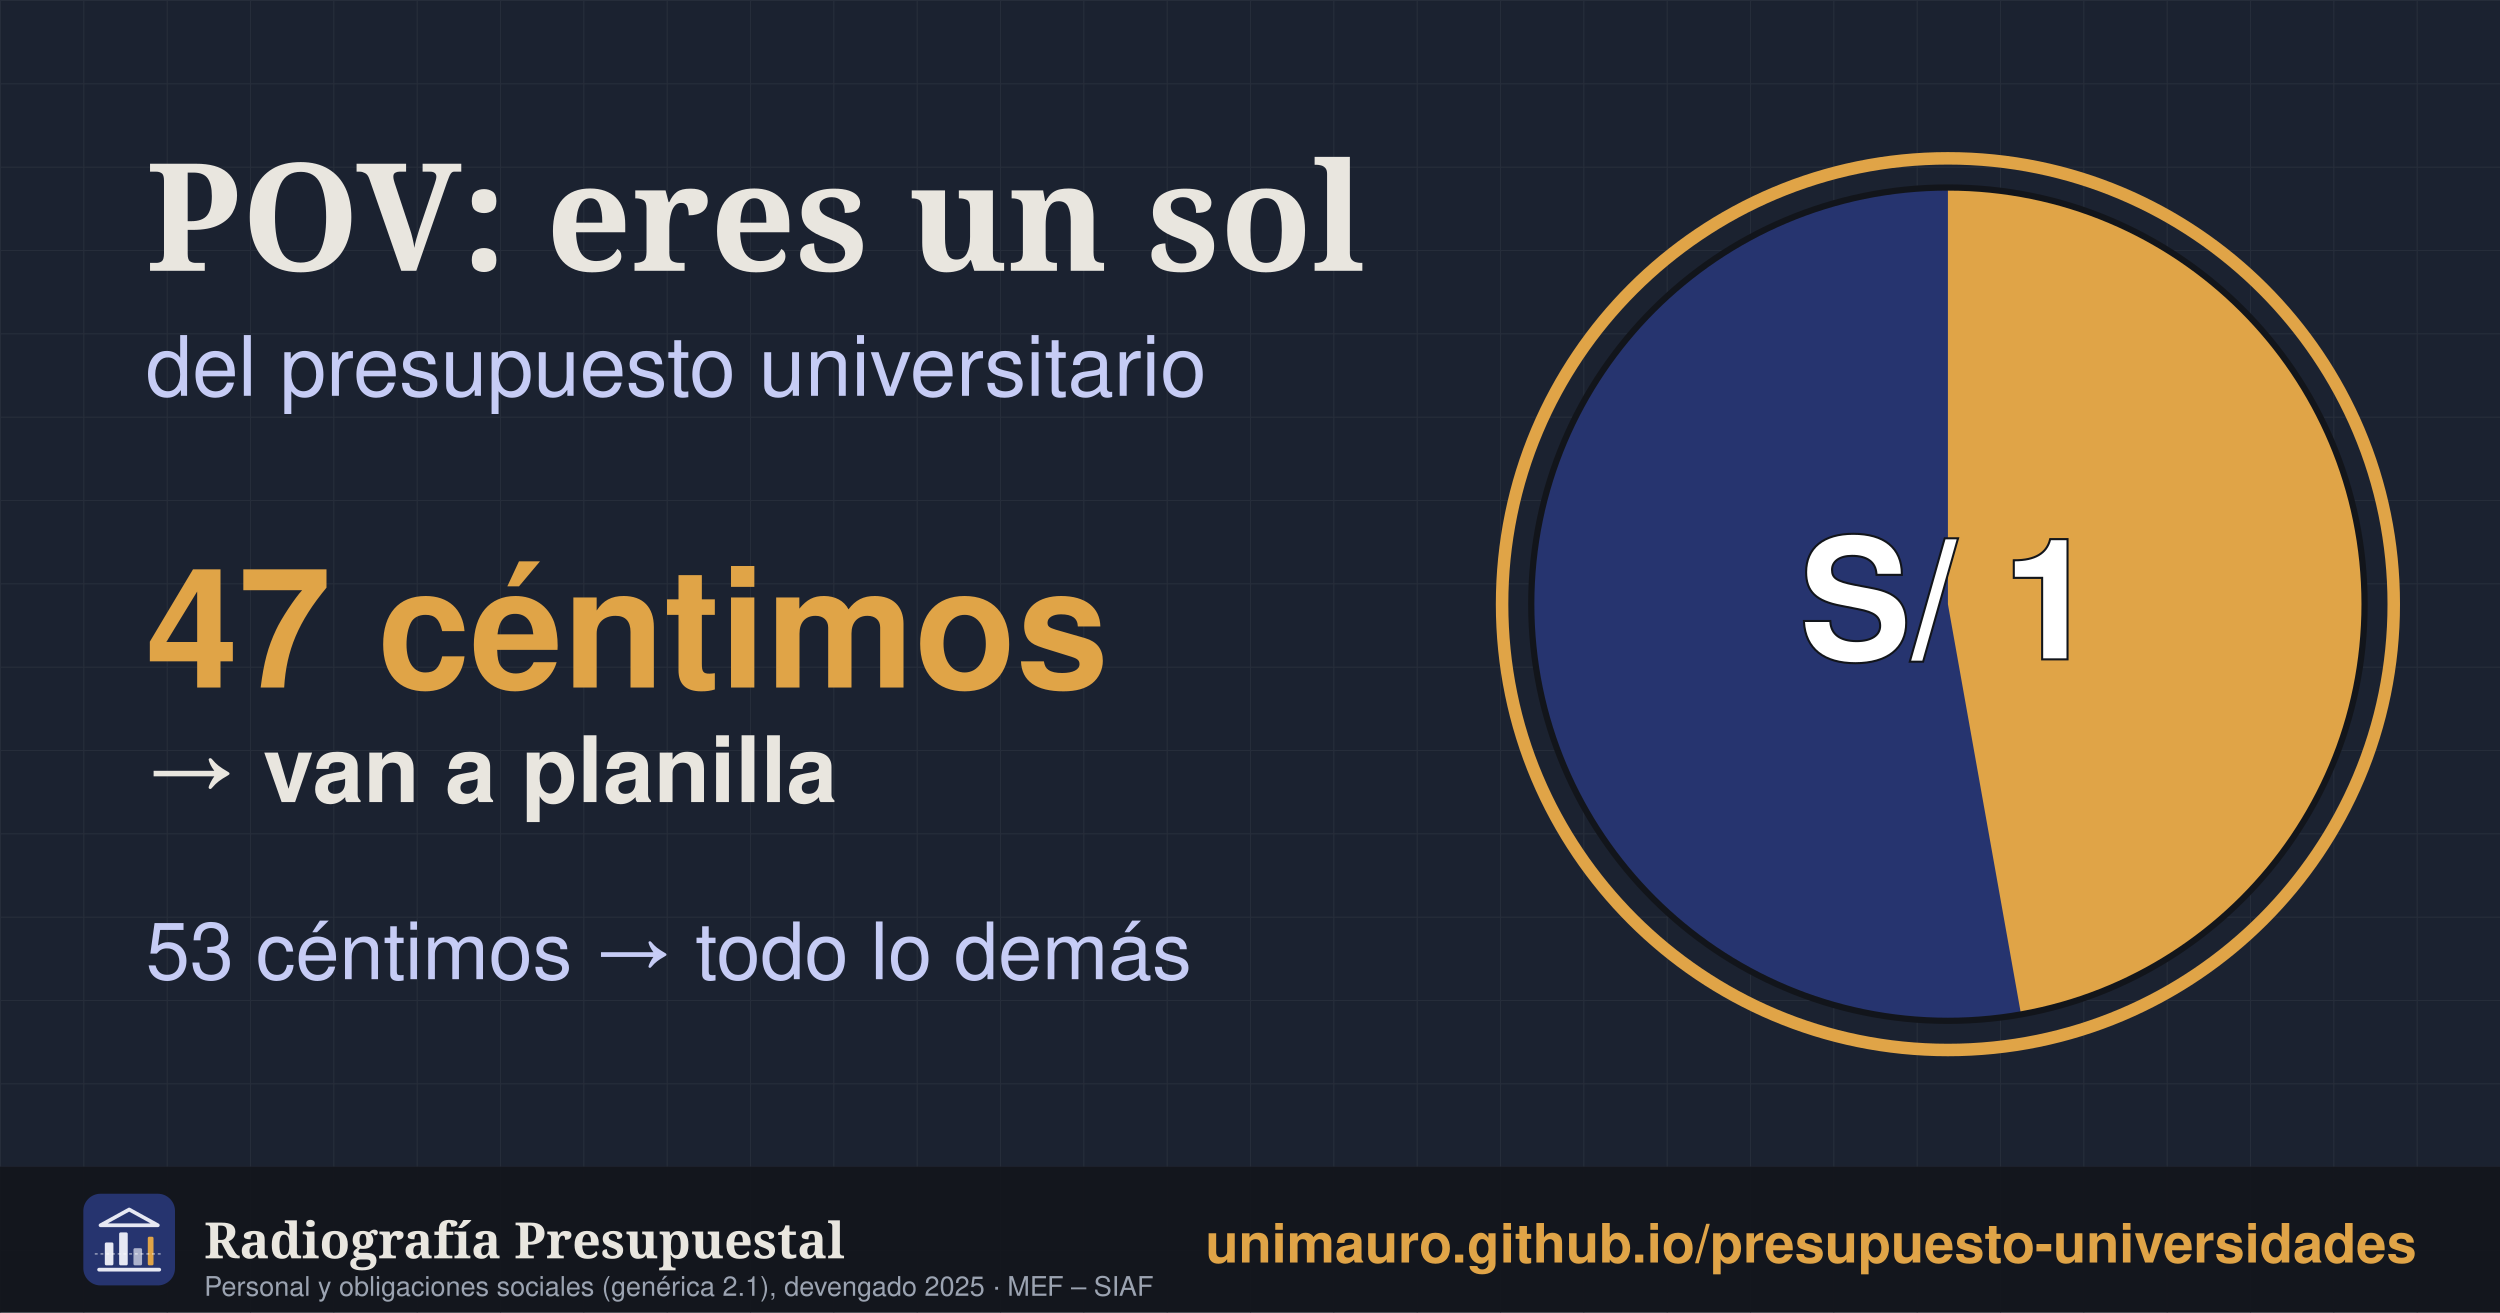
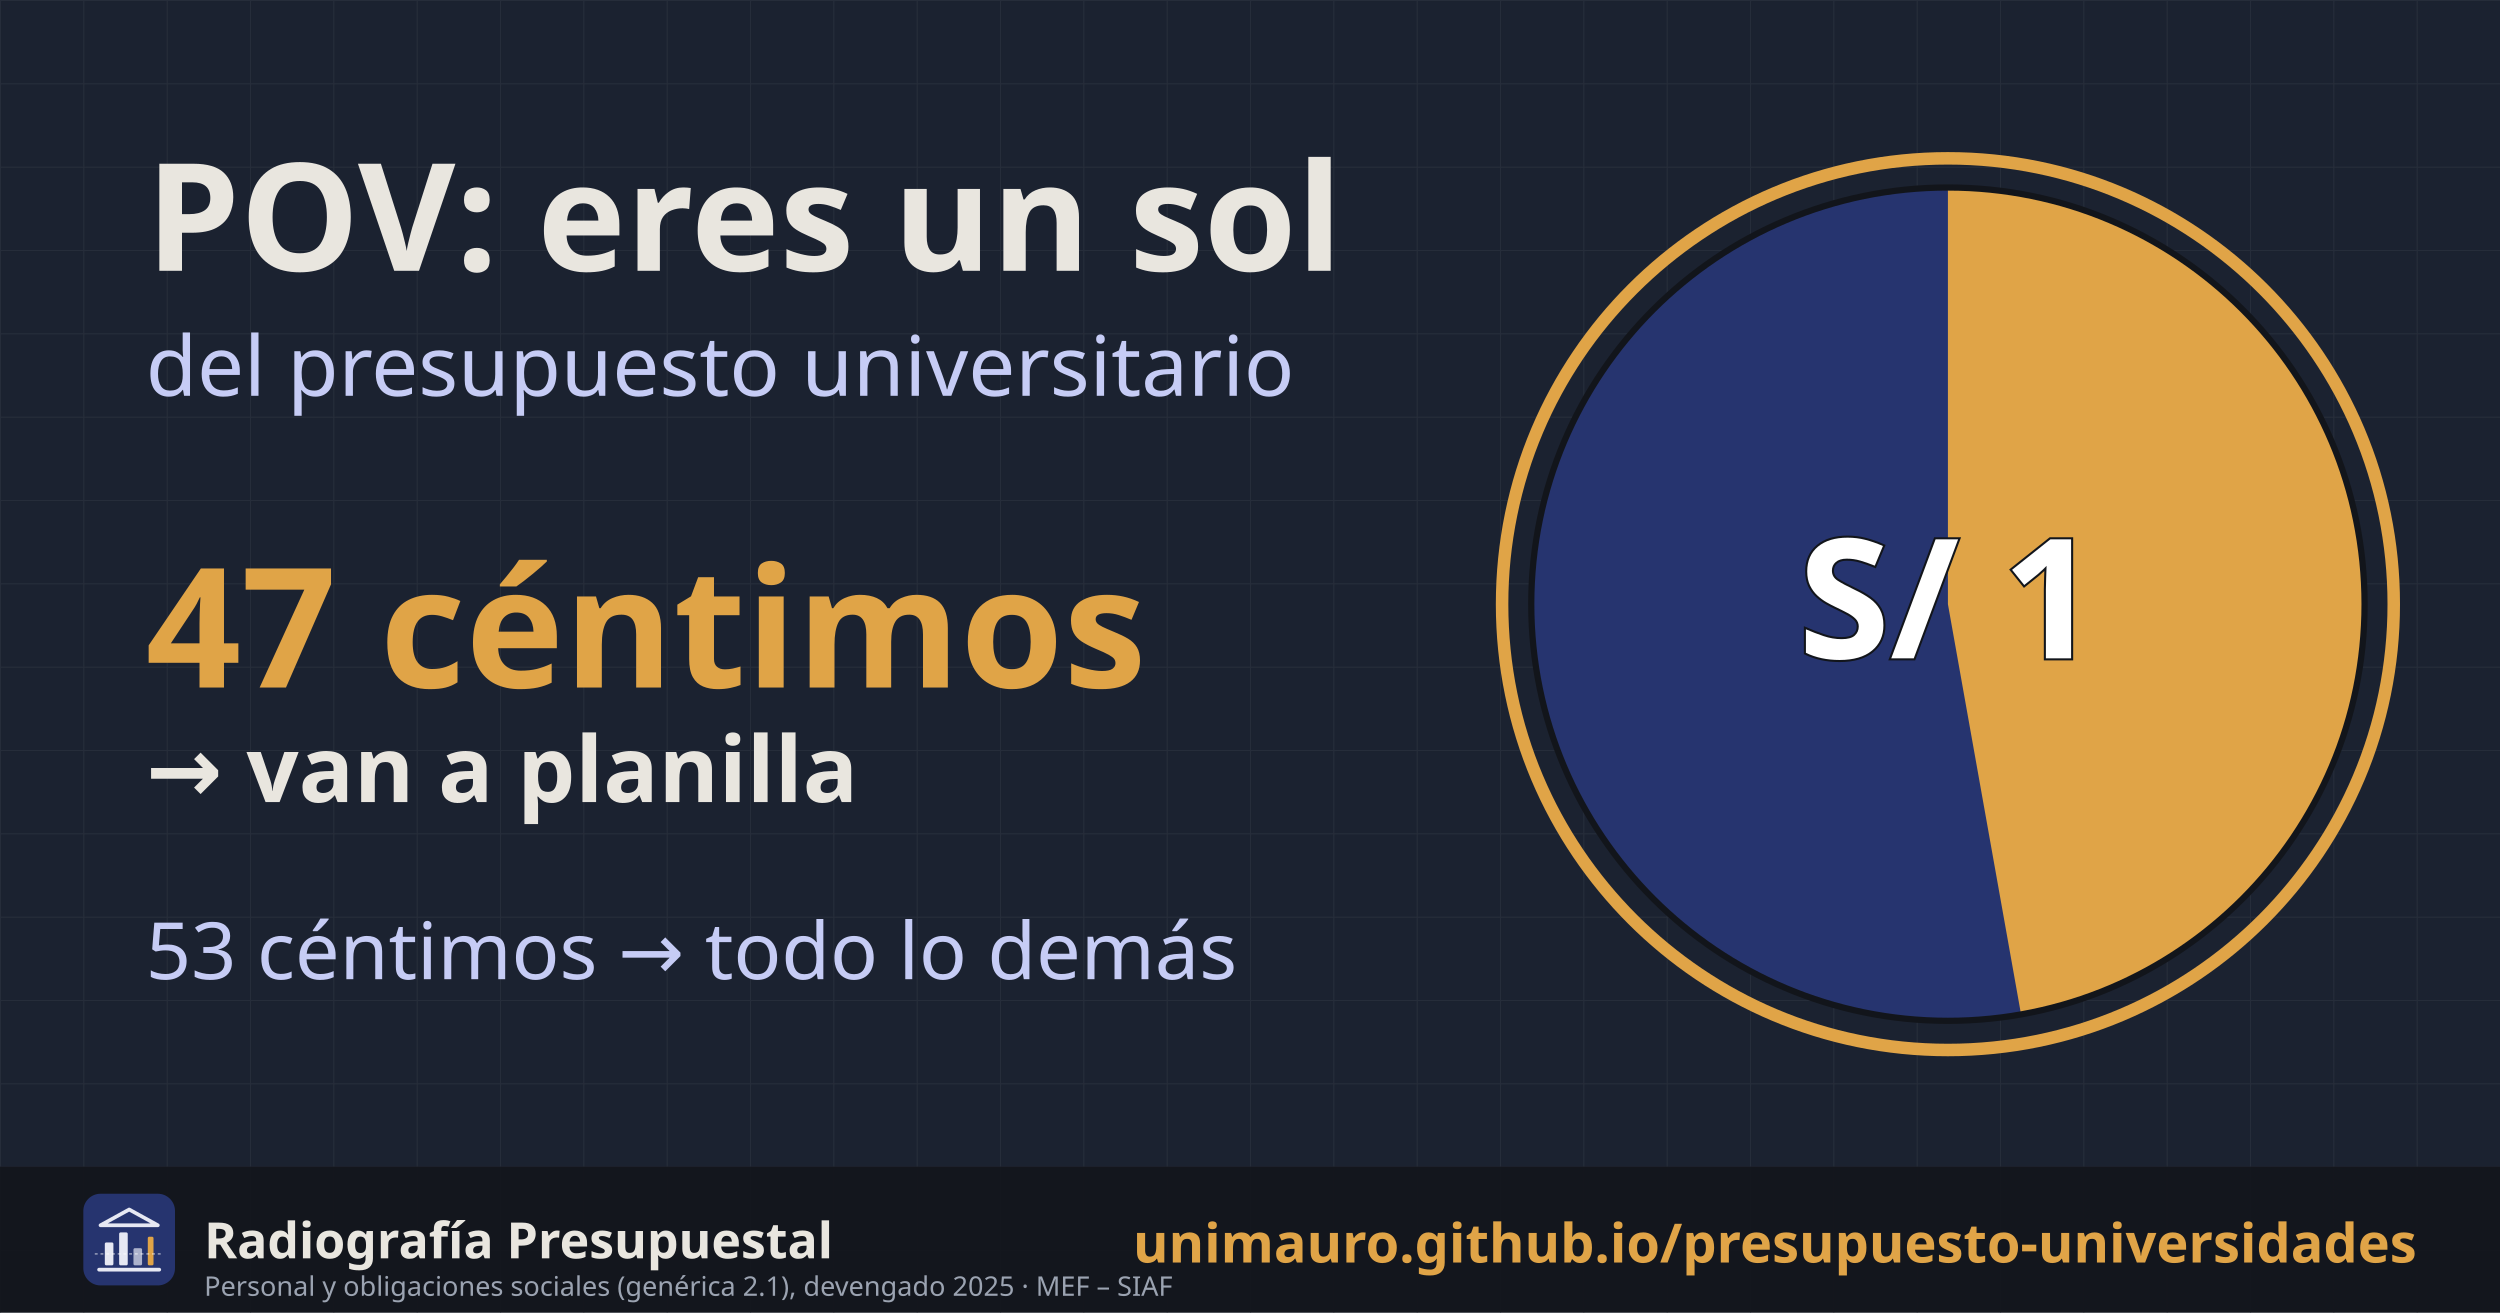
<svg xmlns="http://www.w3.org/2000/svg" width="1200" height="630" viewBox="0 0 1200 630">
  <defs>
    <pattern id="g" width="40" height="40" patternUnits="userSpaceOnUse">
      <path d="M40 0 H0 V40" fill="none" stroke="#2B323E" stroke-width="1" />
    </pattern>
  </defs>
  <rect width="1200" height="630" fill="#1B2230" />
  <rect width="1200" height="630" fill="url(#g)" opacity=".7" />
-   <text x="70" y="130" font-family="Georgia, 'Source Serif 4', serif" font-size="72" font-weight="700" fill="#E9E6DF" text-anchor="start">POV: eres un sol</text>
-   <text x="70" y="190" font-family="'Helvetica Neue', Helvetica, Arial, 'IBM Plex Sans', sans-serif" font-size="40" font-weight="400" fill="#C6CCF5" text-anchor="start">del presupuesto universitario</text>
+   <text x="70" y="130" font-family="'Bricolage Grotesque', sans-serif" font-size="72" font-weight="800" fill="#E9E6DF" text-anchor="start">POV: eres un sol</text>
+   <text x="70" y="190" font-family="'Plus Jakarta Sans', sans-serif" font-size="40" font-weight="400" fill="#C6CCF5" text-anchor="start">del presupuesto universitario</text>
  <circle cx="935" cy="290" r="214" fill="none" stroke="#E0A447" stroke-width="6" />
  <circle cx="935" cy="290" r="200" fill="#26346F" />
  <path d="M935 290 L935 90 A200 200 0 0 1 970.1 486.9 Z" fill="#E0A447" />
  <circle cx="935" cy="290" r="200" fill="none" stroke="#12151B" stroke-width="3" />
-   <text x="935" y="316" font-family="'Helvetica Neue', Helvetica, Arial, 'IBM Plex Sans', sans-serif" font-size="80" font-weight="700" fill="#FFFFFF" text-anchor="middle" stroke="#12151B" stroke-width="2" paint-order="stroke">S/ 1</text>
-   <text x="70" y="330" font-family="'Helvetica Neue', Helvetica, Arial, 'IBM Plex Sans', sans-serif" font-size="80" font-weight="700" fill="#E0A447" text-anchor="start">47 céntimos</text>
-   <text x="70" y="385" font-family="'Helvetica Neue', Helvetica, Arial, 'IBM Plex Sans', sans-serif" font-size="44" font-weight="700" fill="#E9E6DF" text-anchor="start">→ van a planilla</text>
-   <text x="70" y="470" font-family="'Helvetica Neue', Helvetica, Arial, 'IBM Plex Sans', sans-serif" font-size="38" font-weight="400" fill="#C6CCF5" text-anchor="start">53 céntimos → todo lo demás</text>
+   <text x="935" y="316" font-family="'Plus Jakarta Sans', sans-serif" font-size="80" font-weight="700" fill="#FFFFFF" text-anchor="middle" stroke="#12151B" stroke-width="2" paint-order="stroke">S/ 1</text>
+   <text x="70" y="330" font-family="'Plus Jakarta Sans', sans-serif" font-size="80" font-weight="700" fill="#E0A447" text-anchor="start">47 céntimos</text>
+   <text x="70" y="385" font-family="'Plus Jakarta Sans', sans-serif" font-size="44" font-weight="700" fill="#E9E6DF" text-anchor="start">→ van a planilla</text>
+   <text x="70" y="470" font-family="'Plus Jakarta Sans', sans-serif" font-size="38" font-weight="400" fill="#C6CCF5" text-anchor="start">53 céntimos → todo lo demás</text>
  <rect x="0" y="560" width="1200" height="70" fill="#12151B" opacity=".92" />
  <g transform="translate(40 573) scale(0.6875)">
    <rect width="64" height="64" rx="12" fill="#26346F" />
    <path d="M12 22 L32 11 L52 22 Z" fill="none" stroke="#E6E8F3" stroke-width="2.6" stroke-linejoin="round" />
    <rect x="15" y="34" width="6" height="16" rx="1" fill="#E6E8F3" />
    <rect x="25" y="27" width="6" height="23" rx="1" fill="#E6E8F3" />
    <rect x="35" y="38" width="6" height="12" rx="1" fill="#E6E8F3" opacity=".7" />
    <rect x="45" y="30" width="4" height="20" rx="1" fill="#E0A447" />
    <path d="M11 53 H53" stroke="#E6E8F3" stroke-width="2.6" stroke-linecap="round" />
    <path d="M8 42 H56" stroke="#FFFFFF" stroke-width="1" stroke-dasharray="2 2" opacity=".55" />
  </g>
-   <text x="98" y="604" font-family="Georgia, 'Source Serif 4', serif" font-size="24" font-weight="700" fill="#E9E6DF" text-anchor="start">Radiografía Presupuestal</text>
-   <text x="98" y="622" font-family="'Helvetica Neue', Helvetica, Arial, 'IBM Plex Sans', sans-serif" font-size="13" font-weight="400" fill="#9BA3B1" text-anchor="start">Personal y obligaciones sociales (genérica 2.1), devengado 2025 · MEF – SIAF</text>
-   <text x="1160" y="606" font-family="'Helvetica Neue', Helvetica, Arial, 'IBM Plex Sans', sans-serif" font-size="26" font-weight="600" fill="#E0A447" text-anchor="end">unimauro.github.io/presupuesto-universidades</text>
+   <text x="98" y="604" font-family="'Bricolage Grotesque', sans-serif" font-size="24" font-weight="800" fill="#E9E6DF" text-anchor="start">Radiografía Presupuestal</text>
+   <text x="98" y="622" font-family="'Plus Jakarta Sans', sans-serif" font-size="13" font-weight="400" fill="#9BA3B1" text-anchor="start">Personal y obligaciones sociales (genérica 2.1), devengado 2025 · MEF – SIAF</text>
+   <text x="1160" y="606" font-family="'Plus Jakarta Sans', sans-serif" font-size="26" font-weight="600" fill="#E0A447" text-anchor="end">unimauro.github.io/presupuesto-universidades</text>
</svg>
